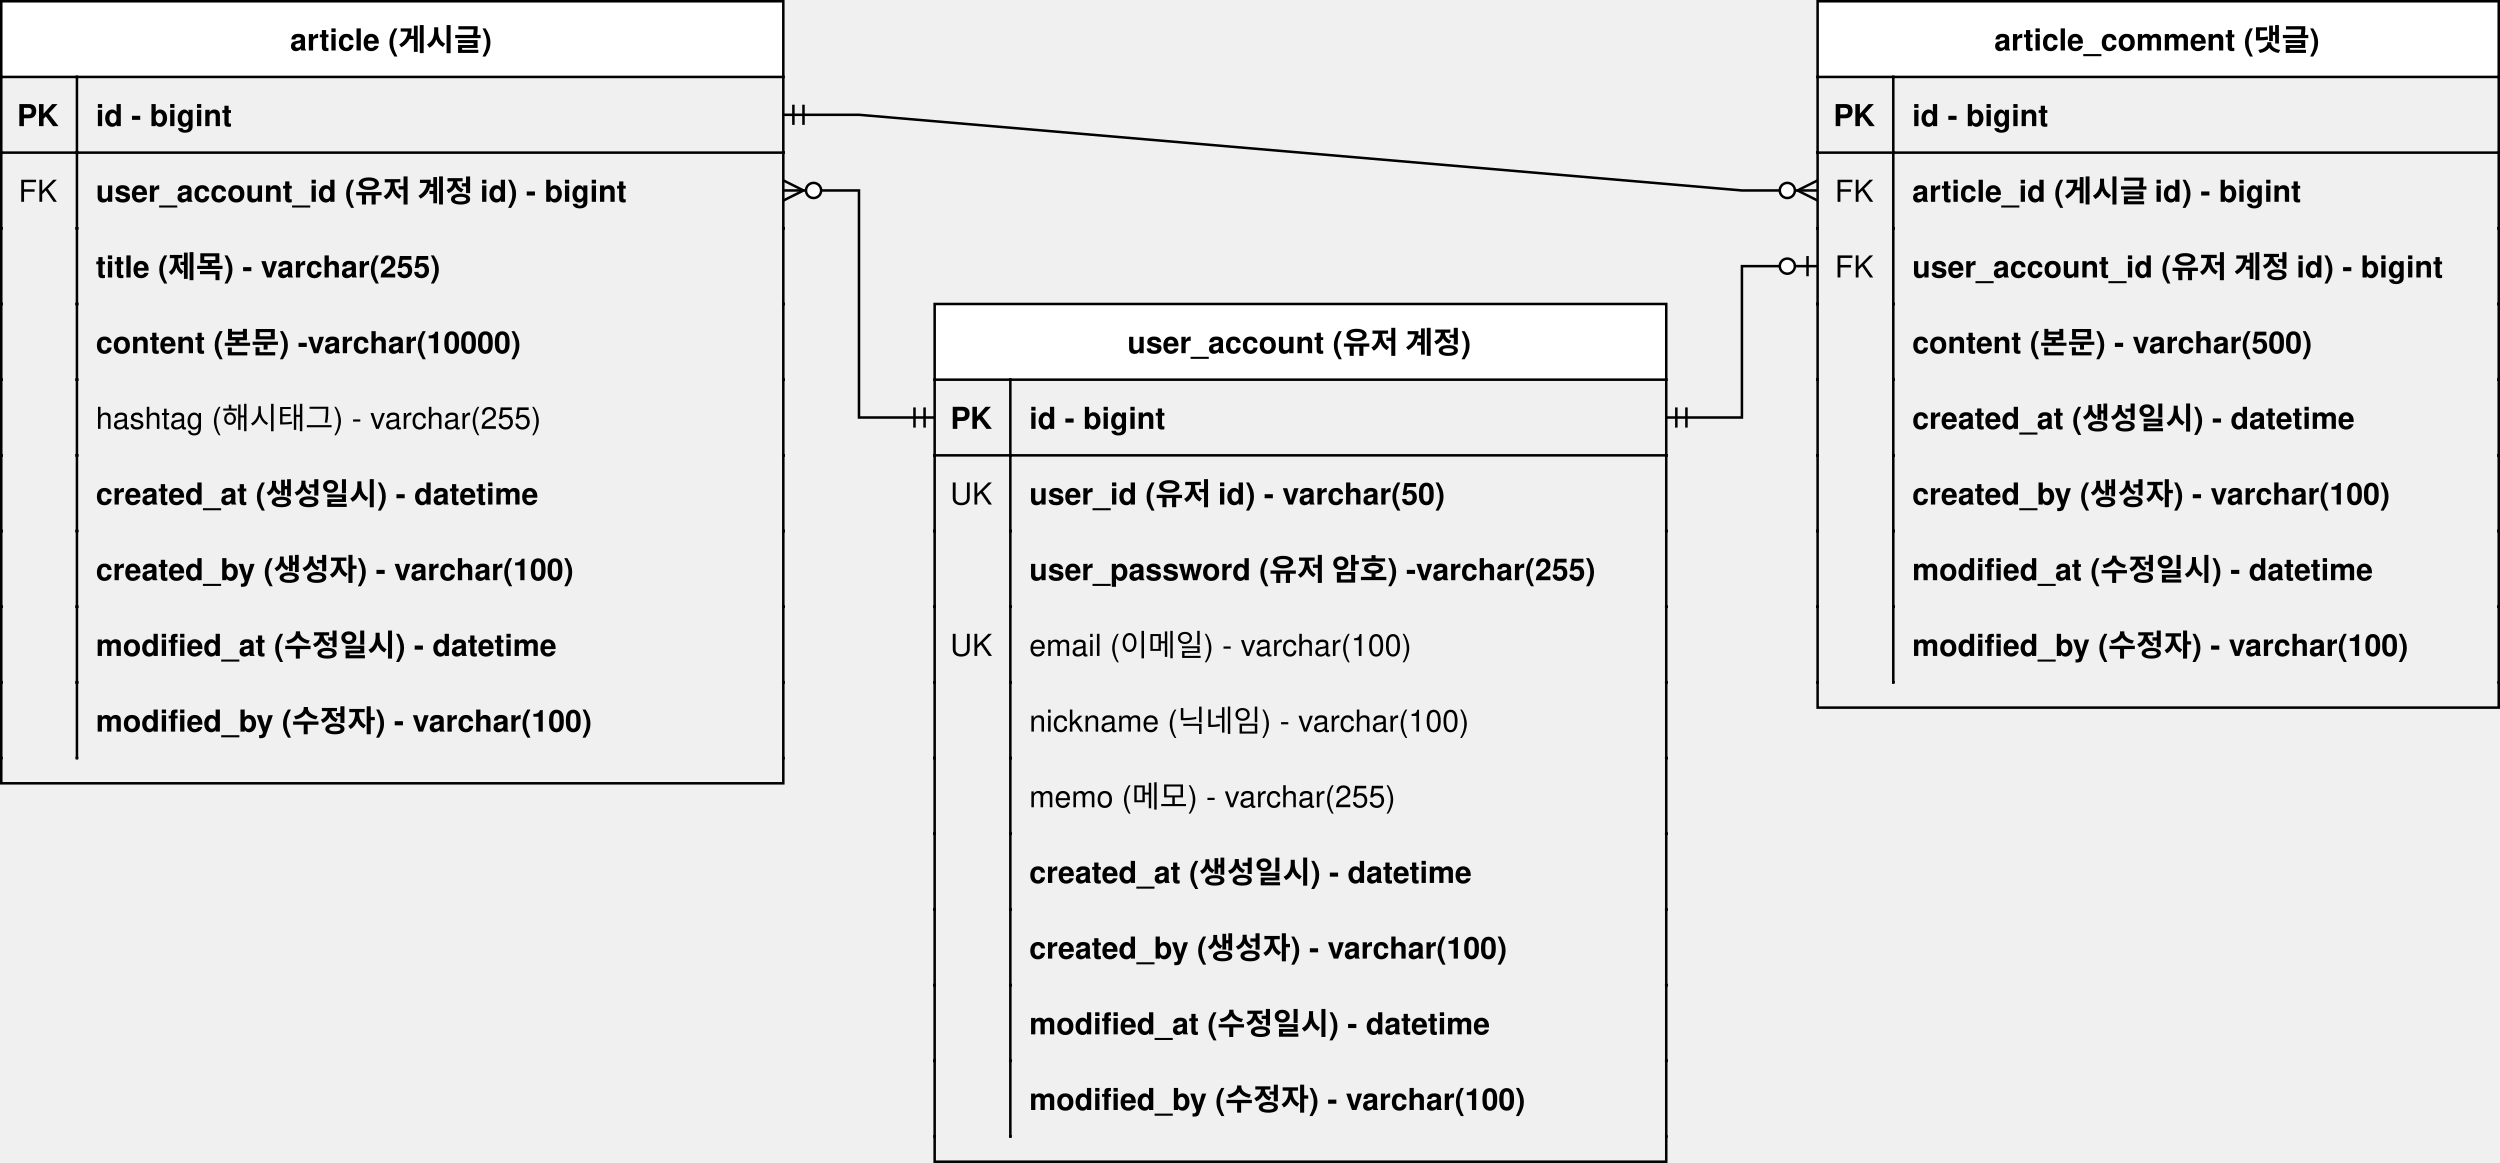
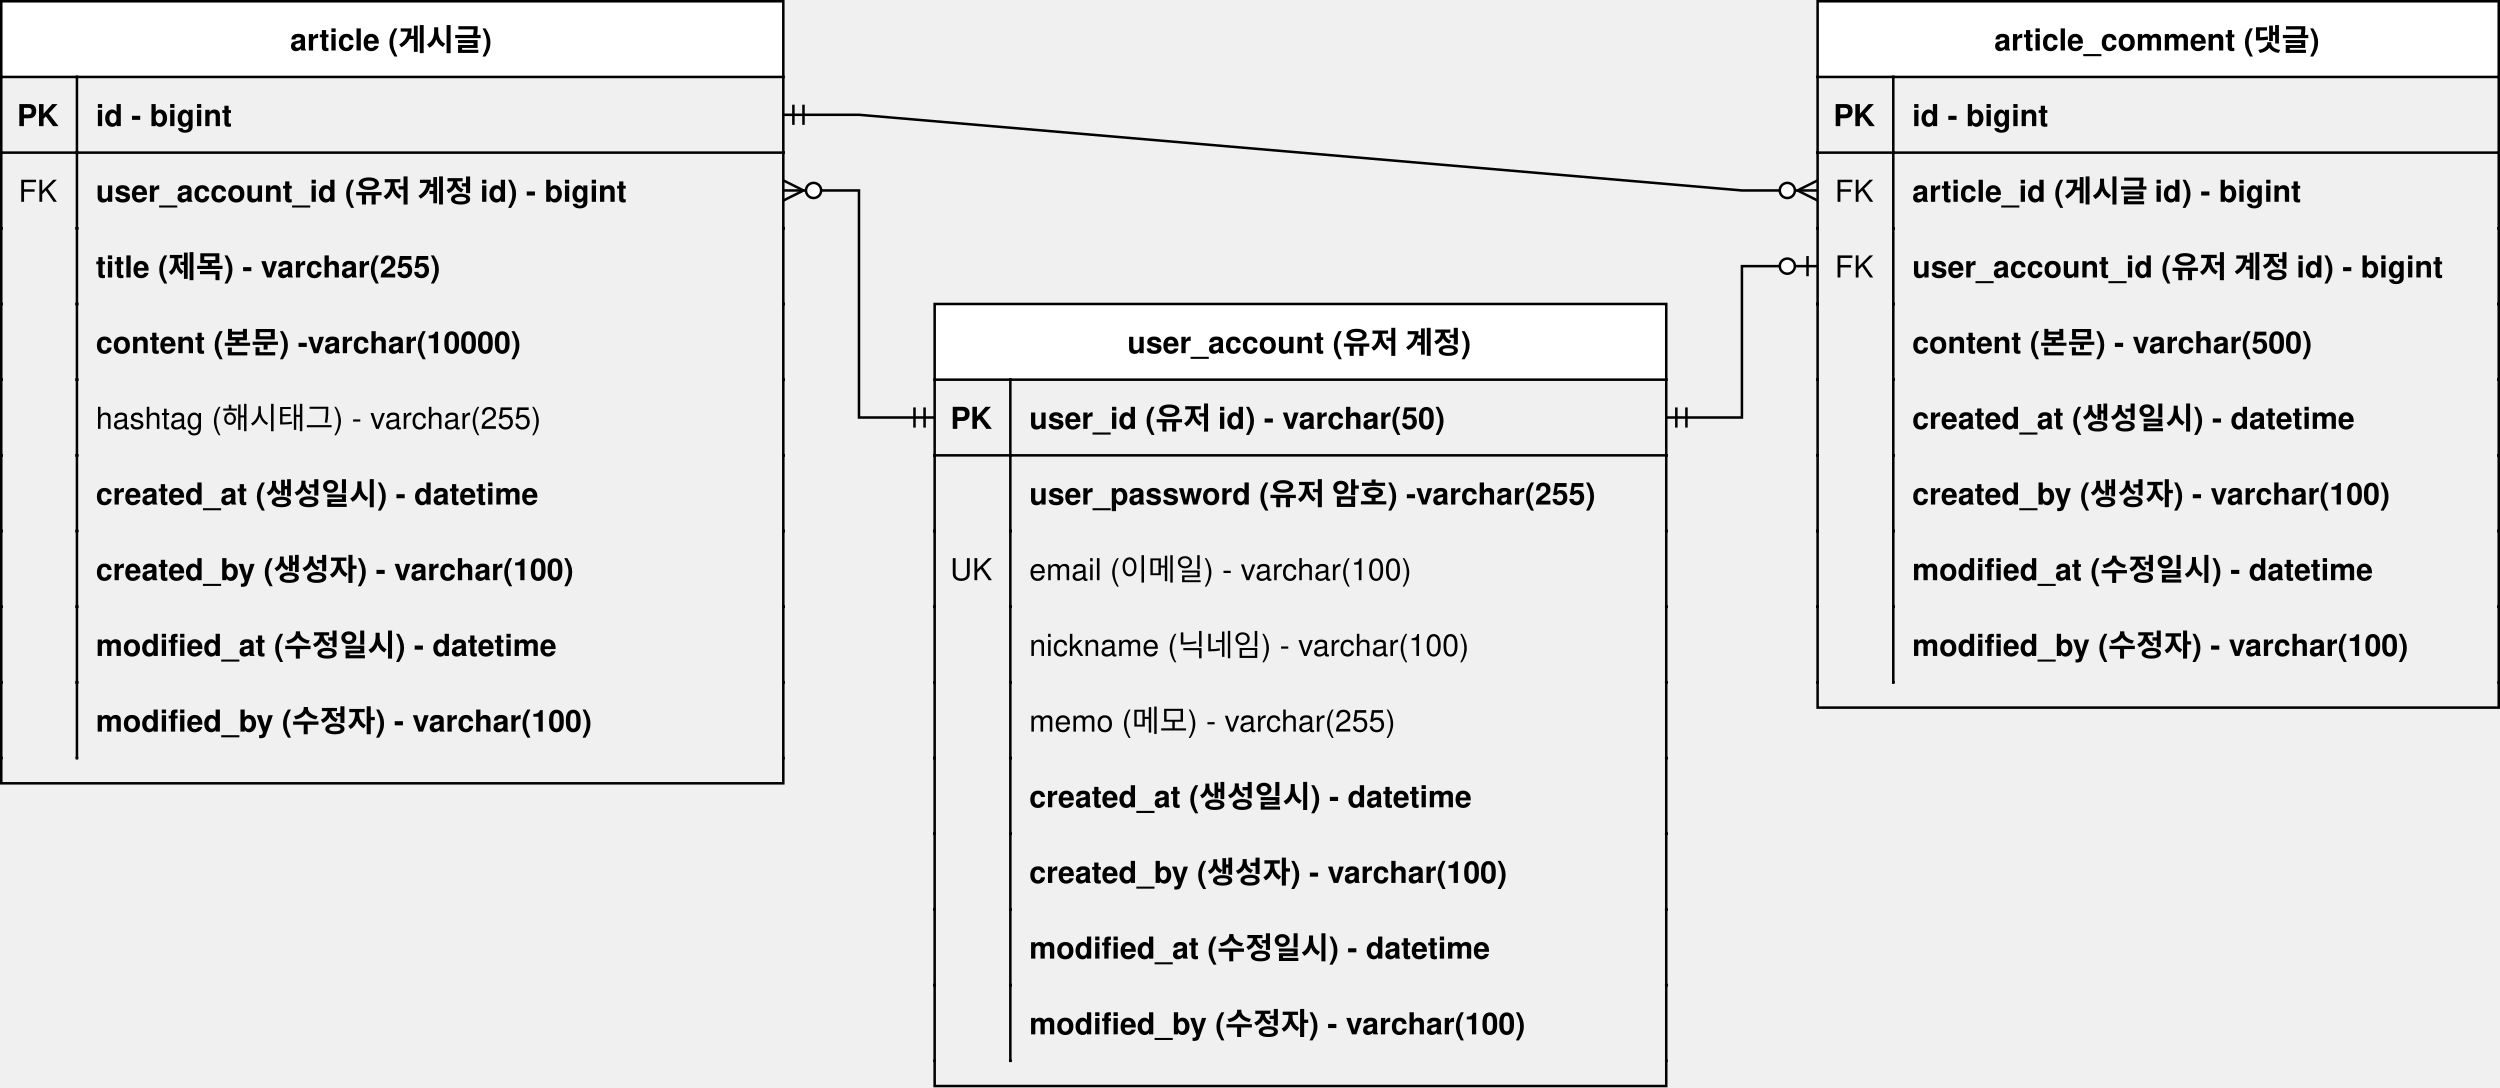
- <svg xmlns="http://www.w3.org/2000/svg" version="1.1" width="991px" height="461px" viewBox="-0.5 -0.5 991 461" content="&lt;mxfile host=&quot;app.diagrams.net&quot; modified=&quot;2022-08-16T17:01:27.839Z&quot; agent=&quot;5.0 (Windows NT 10.0; Win64; x64) AppleWebKit/537.36 (KHTML, like Gecko) Chrome/104.0.0.0 Safari/537.36&quot; etag=&quot;A8poz9f5kzW1bTW0cpRU&quot; version=&quot;20.2.3&quot; type=&quot;device&quot;&gt;&lt;diagram id=&quot;R2lEEEUBdFMjLlhIrx00&quot; name=&quot;Page-1&quot;&gt;7V3Zcts2FP0azKQPzkhcZOpRm9OZ2tPUSZO2LxlYhCROKEKlYFvK1xcgAWoBxFLhYolAx21JCAKpew/OwXYBYI+Wmw8xXC0esI9CYHX8DbDHwLK6nndL/8dStmlKz3XShHkc+DzTLuFT8APxxA5PfQ58tD7ISDAOSbA6TJziKEJTcpAG4xi/Hmab4fDwqSs4R1LCpykM5dSvgU8Waarndnbpv6JgvhBP7nb4J0soMvOE9QL6+PUgCW3IHY4If8WPKF7CCEWEfvIA4+8oBu5kQQj7pQNg3dG/Gcv9fo7xPERwFazfT/GSJk/XNMvdDC6DkJl5r6AhL4g+zp4AexRjTNKr5WaEQuYr4Yb0ne5OfJrZIWblFvjC6OZle/+9Q6JfX+0v5OFh/vH26cay02JeYPjMDQxjEkypta3OOzAZgKEFvBGYjIA3BP1RkuIBr/MLtyHZCsdQc67YJYFPLGm4JrQkjh+7QxMoIggMIvrj7XE3uQ9DuFoHSfY0ZRGE/j3c4mciChJ3w1mwQf5jCh+WlyLpnhbGblnhzBGf+Muwj2EYzCN6PaXWYU8cxmhN3+UergnPIduPm/QFxQRt9pK4PT8gvEQk3tIs/NObHsfNNgNbev+6Q6Yt0hZ7qMwSIYfaPCt750F6wZ14jkMdyaEnPbVirobhI62mMJonTjv0CTOsH+PVZxjPEeEJKxwwk05eUFpREusHYTjCIWaujXCERLbk17lD+kd/76jz3gUufYERve/u7ukfyx6TEY7WJKYQYY9C1FOviHlrSPCKPydEM/EaMbcmu37ChNB6d8qv+cj/f29z79pFnVubb13Jtx9/O8e7mP7YWZhw3iLwfRSltZLxNNx5XOFMpQcyqx+747guFvWIU9gj+y440wO8sJ1Zzi4NhhT+ESRoiJ8jfy25NXvPEp7uSZ6m+a3ODf33KZizGnJ5bheUm+YdrldwGkTz+/SbvSNcuLXgYnOyplpepTgpVFwTQLnVme47ddJ9783p3pN8e3eJdF/UA7eFPdB6eu9Lnn1eo/gbnE7pM8m3hOvfsUY3bXEPOuyC/pdRTidpgNvAc3hi300e9kurxEHRtykLqTYrg3c/mX/Fd+7g3z++/NH78vdsav92Y8s9O6MM1ShDv0FlUPu2XCfvzXQhH6ha6YLaFHIHjwREjMWkfD8CkyEYDMCgLzj/BcbTBYzfWa57elTmepm/LGjazPzO6Cv6/Gm1mDw8uv+spqETfdjedCUQGeKvhvi7VoPMr/StdZ3En4tTrXhfaQm5qcbGytOJh3eM72mLf+glxD+iFwnxC9bvdug/beT9kpjRjva1Hvivl/bdt6Z9uV14gRW+YBXWcpRfaQl5kH8B1wsC5yntj9ngztDZm3sdA88Wk7C3Qgha0AOoHDnakb+ZBqiN/L23Jn95GuAC63jBKqzlHIDSEvIUwDRG9In+N0jEeA9j+3Fy4QBad9h8wBgMd6txBP/79HskWKILxEUtvQAz7H+6g2SG/etSAqvw6q66lKB7peP++Ug1WtCV+3dCDJ62OWIwAf3OcR+gq9NokJkFOG0buXdphKAiIXDeXAjK9fcuTAh6hR3QeiGQ+3pL7Aez4LBb4IG+t1v/Y7oF5wNJPzmQ+5tGDiqSg9u3lgMxLd0OOegXdkDb5cCSl3JkcrDXMZDlQPuOQXEMaacEghvkkL9vU7xc7q068CiSbBPxtw+TXoGIv0wP9h2deb968td6xE/t13zgl4n4Uzq3PmGXB/yuNOIvH7pG6hWxnVpE/JXFRY58O9XKd5HimgCKGderi+4VEX8N0708rHclEX/5UDX0rojlFI1uEex3cqsNoEWAX1kEtVkI1CEwZs1XXUKgCPCrTQjUvr3a0O98qGolBGpTmNDvagIAK1kDdvXKoCY8M9dTlzKoIgCb7SOIglsx12OZuZ7Mr/Jcz/8HAYLd9I6r0fTOGbDRjvwVewgY8q+I/BVxgA2Tf7nBv8si/wyphvwVfXkTDVJUDc7AkX5qUC54zKjBeYGBDatBuX7ehamBV9gBbVcDR+7imXCQaiGknRA4ZleouoRAFRfYrBA4VinnXpYQZEg1QuDIS/tMOEhhOTgDSPrJgdktqjY5UEQHNiwHrdouyuwXlZlCHv0z4SAVY0g7JXDlzqYEC+TPkbA5tXRAto8ohCTA0WT3SeqZNPqjS3/9cEGWIUjXg6PIH7Czv+jt5PEHivFn/ACjLeAxI7vPljDyf09gE7NfjHwOC7QJyF+iMHr9N0t/7/K78WYv23grbiJqmb/2b/a+xW53X0vuxPdkUHGcrfFzPOUmyT2phAghPKkqvCYzwxaltOwgs33AZIlx4pAXdPDCOaj8iJPFIhnehUAdxzSKItLfzr+1Q6FUkHNUUPe4oNQ2UkFVra+Ru7n7y2tA8bU1JtwJ7IWxClioeLGvIjKngsaN0sHlurpX3nBVuzW3IpQKdlK6trZFj5JnrzTWKRe3WjVjlZaQu55aRDqVREVOw7RXbcO0SHENwMSsY6mJ6FVhTo0SvdyN/fMSib6g/bVcxaK0hLyIJWl75yxp361e3y1jbOOoREngaMf9ZtVKTdyvimxqlPuvdMlKLkoN84thgmPqX8H1+hXHpwUgSXRB30mOO/COD7e51gMNfkYOKlm80k456JrFKzXpgTKeqVFB6MoDetfcG+gWd0HrRUEe0ENLGISZGIyT022GYNBPBICvW2nLRGX1gNGO981eN7XxviqUqVHeV+x1c4G1vKD99dzpRm0Kue8eBdPvEVzyY4yHbFWi108uHDBw+AoVz9GM+KvZ26alxG92MKiL+FVRS81O8xZYcPT2tbxoJdZyAwO1XxWbVaMlFqTPG/np2fUtPrmyLEy04/qSh1oZrj/J9crApGYHd650JXo+UA3XKw6XMvsVFB3oPwNH+omB2dSyLjFQhSU1KwZXepBxPlCNGCiOljLbFVQLIe10oOSJVkYHTuuA4rSyhkf+y83mX5YOZEA1OiDcaHYr+Bk1OANI+qmB1kdc1akGdufN1eBKz7TPB6pRA8WBVmazgooxpJ0Q2HITQ4LFBWxWIDYe6IKzNh4QmxyI6yKbHMigUmxWkBd6uL9XgXpTA95Nvdi9Cpz+ERB/dq8C+7igmvcqUOzz2AiaU8zWuPMGbfDg70hQq49m8DkkoOYdOYqCPPc4kYsFuW39JMh71mFB2aRgaZDT2xhjsp89hqvFA/YRy/Ef&lt;/diagram&gt;&lt;/mxfile&gt;">
+ <svg xmlns="http://www.w3.org/2000/svg" version="1.1" width="991px" height="431px" viewBox="-0.5 -0.5 991 431" content="&lt;mxfile host=&quot;app.diagrams.net&quot; modified=&quot;2022-08-21T10:51:12.449Z&quot; agent=&quot;5.0 (Windows NT 10.0; Win64; x64) AppleWebKit/537.36 (KHTML, like Gecko) Chrome/104.0.0.0 Safari/537.36&quot; etag=&quot;s9rBULKX-3U20mIxt9G2&quot; version=&quot;20.2.4&quot; type=&quot;device&quot;&gt;&lt;diagram id=&quot;R2lEEEUBdFMjLlhIrx00&quot; name=&quot;Page-1&quot;&gt;7V1rc+I2G/01mtl+yA74QsxHDGQ702S6ze67275fdhRbgGeNRY2SQH99JVsyFwnXxJeArU7a2kLIRs/ROdblWMAcLzefYrhaPGAfhcDo+RtgToBh9B3nlv6PpWzTlIFtpQnzOPB5pl3Cl+AfxBN7PPU58NH6ICPBOCTB6jDRw1GEPHKQBuMYvx5mm+Hw8KorOEdSwhcPhnLq98AnizTVsXu79F9RMF+IK/d7/JMlFJl5wnoBffx6kIQ25A5HhN/iZxQvYYQiQj95gPFPFAN7uiCE/dIRMO7o34zl/jjHeB4iuArWHz28pMnemma5m8FlELJq3ivI5QXRy5lTYI5jjEl6tNyMUchiJcKQ3tPdiU+zeohZuQW+ML552d7/7JHo11fzG3l4mH++fboxzLSYFxg+8wqGMQk8WttG7wOYjoBrAGcMpmPguGA4TlIc4PR+4XVItiIwtDpX7JDAJ5bkrgktiePH7NEEiggCg4j+eHPST87DEK7WQZI9TVkEoX8Pt/iZiILEmTsLNsh/TOHD8lIk3dPC2CkrnAXiC78Z9jEMg3lEjz1aO+yKbozW9F7u4ZrwHHL98Sp9QTFBm70kXp+fEF4iEm9pFv7pzYDjZpuBLT1/3SHTFGmLPVRmiZBDbZ6VvYsgPeBBPCeglhTQk5FasVDD8JE2UxjNk6AdxoRVrB/j1VcYzxHhCSscsCqdvqC0oSS1H4ThGIeYhTbCERLZkl9nu/SP/t5x76MNbHoDY3re353TP5Y9JmMcrUlMIcIuhWikXhGLlkvwil8nRDNxGzGvTXb8hAmh7e5UXPOR/9/R5tE1iwa3ttjaUmw//3ZOdDH9sbMw4bxF4PsoSlsl42m4i7gimMoIZLV+HI7jtlg0IlbhiOyH4MwI8MJ21XJ2aTCk8I8gQS5+jvy1FNbsPktEeiBFmuY3ejf036dgzlrI5YVdUG6a112voBdE8/v0m4MjXNi14GJzsqUaTqU4KVRcE0C57TLd9+qk+8G7070jxfbuEum+aARuC0eg9fQ+lCL7vEbxD+h59JrkR8L1H9hDN33iHvXYAf0vo5xe8gBuAsfiiUM7udgvrRIHRd+mLKTarAzO/XT+Hd/Zo7//+PbH4NtfM8/87caUe3ZaGapRhmGDyqCObblO3rvpQj5QO6UL6qqQO3gkIGIsJuX7MZi6YDQCo6Hg/BcYewsYfzBs+/SozPUyf1nQtJn5rfF39PXLajF9eLT/v/JCK/q0velLINLEXw3x940GmV8ZW+M6iT8Xp53ifWVNyI9qbKw8nXj4wPiePvG7TkL8Y3qQEL9g/X6P/tNG3i+Jmc7RfqcH/uulffu9aV9+LrzABl+wCXdylF9ZE/Ig/wKuFwTOU9qfsMEd19qbe50AxxSTsLdCCFrQA6gcOZ0jfz0NUBv5O+9N/vI0wAW28YJNuJNzAMqakKcAvBjRK/o/IBHjPYztJ8mBBWjbYfMBE+DuVuMI/vfp90iwRBeIi1p6AXrY/3QHSQ/716UERuHVXXUpQf9Kx/3zkaq1oC/374QYPG1zxGAKhr3jPkC/S6NBehbgdN3IvUstBBUJgfXuQlCuv3dhQjAoHIDWC4Hc11tiP5gFh90CBwyd3fof3S04H0jdkwO5v6nloCI5uH1vORDT0u2Qg2HhALRdDgx5KUcmB3sdA1kOOt8xKI6hzimB4AbZ8vfDw8vl3qoDhyLJ1I6/fZgMCjj+Mj3YD3QW/erJv9Mjfuq45gO/jONPGdz6hF0e8LtSx18+dLXUK7ydnXD8lcVFjnxb1cp3keKaAIoe16uL7hWOv4bpXh7WuxLHXz5UNb0rvJzioVuY/U6+agN0wuBXFkFtFgK1BUav+apLCBQGv9qEQB3bq7V+50O1U0Kgrgpt/a7GAFjJGrCrVwY14em5nrqUQeUAbLaPIApuxVyPoed6srjKcz3/bQIEu+kdu0PTO2fApnPkr3iHgCb/ishf4QNsmPzLDf5dFvlnSNXkr+jLazdIUTU4A0fdU4Ny5jGtBucZAxtWg3L9vAtTA6dwANquBpbcxdN2kGoh1DkhsPRboeoSApUvsFkhsIxSwb0sIciQqoXAkpf2aTtIYTk4A0jdkwP9tqja5EDhDmxYDlr1uij9vqisKuTRP20HqRhDnVMCW+5sSrBA/hyJOqc1HZDtIwohCXA03X2SRiZ1f/Tpr3cXZBmCdD04ivwR2/uLnk4f/0Ex/oofYLQF3DOy+2wJI//3BDYx+8XI57BAm4D8KQqjx3+x9I82P5ts9rJNtuIkojXz5/7J3rfY6e5ryZn4ngwqjrM1fo49XiW5O5UQIYQnVYW3ZFaxRSkt28hsHzBZYpwE5AUd3HAOKj/jZLFIhnchUMeeRlFE+tv5t3YolAqyjgrqHxeU1o1UUFXra+Ru7v7yGlB8bY22O4E9G6uAhYoXhyoiq2KDM2WAy3V1r/zBVR3W3IZQyuykDG1tix6lyF6p1ykXt516jFXWhNz1TCg6Z+XjbpHjbrXL1T+8qv1QJbGT8/g6qPbxtUhxDYBJz2/WJAcqM1SjcnClk5u5KNXkL54Lj9l/BdfrVxyf1oAk0QZDK3kxtnO8DcK1vvr6LWvfK5nmbKcc9PU0Z016oPJENaoHfbnn979L7B8UDUAnpznVVSH3/NASBmGmBZNkGwQXjIYJ//MJzraMaFcPmM7Rvn4pQl20rzQ8Ncr7Jbe4vizW7+YrEdRVIXfdo8D7GcEl3+/SZctXnGFyYIGRxacyHatjxF/NSxBaSvza6loX8avMTs3OBxSYmX7/Vl60EXfS6aqOq+KtpmiJBenzh/x0k+MWb3FWFiad4/qSu59orj/N9SorU7ODO1e6ZDEfqJrrFbuQaGNr0XH+M3DUPTHQbz+rSQyUdqZmxeBKd7zMB6oWA8UeJNrXWi2EOqcDJbc+0TpwWgdUPqZmR/7LTeZflg5kQNU6IMKoba1vUYMzgNQ9Nej0Xii1qoFik7OG1eBKNz/OB6pWA8XOJ9rVWjGGOicEpvyIIcHiAlytwqHaB2c5VIUbVhwXccPKoFK4WvPcJ/umVrX7lXdTL9bUag2PgPhWU6t5XFDNplbFC8EaQXOK2Rot2vSBB/9Eglp9NIPPIQE1W7eLgjz3vfMXC3LTeCPIB8ZhQcaxhffNIKenMcZkP3sMV4sH7COW418=&lt;/diagram&gt;&lt;/mxfile&gt;">
  <defs>
    <clipPath id="mx-clip-0-30-30-30-0">
      <rect x="0" y="30" width="30" height="30" />
    </clipPath>
    <clipPath id="mx-clip-36-30-274-30-0">
      <rect x="36" y="30" width="274" height="30" />
    </clipPath>
    <clipPath id="mx-clip-0-60-30-30-0">
      <rect x="0" y="60" width="30" height="30" />
    </clipPath>
    <clipPath id="mx-clip-36-60-274-30-0">
      <rect x="36" y="60" width="274" height="30" />
    </clipPath>
    <clipPath id="mx-clip-36-90-274-30-0">
      <rect x="36" y="90" width="274" height="30" />
    </clipPath>
    <clipPath id="mx-clip-36-120-274-30-0">
      <rect x="36" y="120" width="274" height="30" />
    </clipPath>
    <clipPath id="mx-clip-36-150-274-30-0">
      <rect x="36" y="150" width="274" height="30" />
    </clipPath>
    <clipPath id="mx-clip-36-180-274-30-0">
      <rect x="36" y="180" width="274" height="30" />
    </clipPath>
    <clipPath id="mx-clip-36-210-274-30-0">
      <rect x="36" y="210" width="274" height="30" />
    </clipPath>
    <clipPath id="mx-clip-36-240-274-30-0">
      <rect x="36" y="240" width="274" height="30" />
    </clipPath>
    <clipPath id="mx-clip-36-270-274-30-0">
      <rect x="36" y="270" width="274" height="30" />
    </clipPath>
    <clipPath id="mx-clip-720-30-30-30-0">
      <rect x="720" y="30" width="30" height="30" />
    </clipPath>
    <clipPath id="mx-clip-756-30-234-30-0">
      <rect x="756" y="30" width="234" height="30" />
    </clipPath>
    <clipPath id="mx-clip-720-60-30-30-0">
      <rect x="720" y="60" width="30" height="30" />
    </clipPath>
    <clipPath id="mx-clip-756-60-234-30-0">
      <rect x="756" y="60" width="234" height="30" />
    </clipPath>
    <clipPath id="mx-clip-720-90-30-30-0">
      <rect x="720" y="90" width="30" height="30" />
    </clipPath>
    <clipPath id="mx-clip-756-90-234-30-0">
      <rect x="756" y="90" width="234" height="30" />
    </clipPath>
    <clipPath id="mx-clip-756-120-234-30-0">
      <rect x="756" y="120" width="234" height="30" />
    </clipPath>
    <clipPath id="mx-clip-756-150-234-30-0">
      <rect x="756" y="150" width="234" height="30" />
    </clipPath>
    <clipPath id="mx-clip-756-180-234-30-0">
      <rect x="756" y="180" width="234" height="30" />
    </clipPath>
    <clipPath id="mx-clip-756-210-234-30-0">
      <rect x="756" y="210" width="234" height="30" />
    </clipPath>
    <clipPath id="mx-clip-756-240-234-30-0">
      <rect x="756" y="240" width="234" height="30" />
    </clipPath>
    <clipPath id="mx-clip-370-150-30-30-0">
      <rect x="370" y="150" width="30" height="30" />
    </clipPath>
    <clipPath id="mx-clip-406-150-254-30-0">
      <rect x="406" y="150" width="254" height="30" />
    </clipPath>
-     <clipPath id="mx-clip-370-180-30-30-0">
-       <rect x="370" y="180" width="30" height="30" />
-     </clipPath>
    <clipPath id="mx-clip-406-180-254-30-0">
      <rect x="406" y="180" width="254" height="30" />
    </clipPath>
+     <clipPath id="mx-clip-370-210-30-30-0">
+       <rect x="370" y="210" width="30" height="30" />
+     </clipPath>
    <clipPath id="mx-clip-406-210-254-30-0">
      <rect x="406" y="210" width="254" height="30" />
    </clipPath>
-     <clipPath id="mx-clip-370-240-30-30-0">
-       <rect x="370" y="240" width="30" height="30" />
-     </clipPath>
    <clipPath id="mx-clip-406-240-254-30-0">
      <rect x="406" y="240" width="254" height="30" />
    </clipPath>
    <clipPath id="mx-clip-406-270-254-30-0">
      <rect x="406" y="270" width="254" height="30" />
    </clipPath>
    <clipPath id="mx-clip-406-300-254-30-0">
      <rect x="406" y="300" width="254" height="30" />
    </clipPath>
    <clipPath id="mx-clip-406-330-254-30-0">
      <rect x="406" y="330" width="254" height="30" />
    </clipPath>
    <clipPath id="mx-clip-406-360-254-30-0">
      <rect x="406" y="360" width="254" height="30" />
    </clipPath>
    <clipPath id="mx-clip-406-390-254-30-0">
      <rect x="406" y="390" width="254" height="30" />
-     </clipPath>
-     <clipPath id="mx-clip-406-420-254-30-0">
-       <rect x="406" y="420" width="254" height="30" />
    </clipPath>
  </defs>
  <g>
    <path d="M 0 30 L 0 0 L 310 0 L 310 30" fill="rgb(255, 255, 255)" stroke="rgb(0, 0, 0)" stroke-miterlimit="10" pointer-events="all" />
    <path d="M 0 30 L 0 310 L 310 310 L 310 30" fill="none" stroke="rgb(0, 0, 0)" stroke-miterlimit="10" pointer-events="none" />
    <path d="M 0 30 L 310 30" fill="none" stroke="rgb(0, 0, 0)" stroke-miterlimit="10" pointer-events="none" />
    <path d="M 30 30 L 30 60 L 30 90 L 30 120 L 30 150 L 30 180 L 30 210 L 30 240 L 30 270 L 30 300" fill="none" stroke="rgb(0, 0, 0)" stroke-miterlimit="10" pointer-events="none" />
    <g fill="rgb(0, 0, 0)" font-family="Helvetica" font-weight="bold" pointer-events="none" text-anchor="middle" font-size="12px">
      <text x="154.5" y="19.5">article (게시글)</text>
    </g>
    <path d="M 0 30 M 310 30 M 310 60 L 0 60" fill="none" stroke="rgb(0, 0, 0)" stroke-linecap="square" stroke-miterlimit="10" pointer-events="none" />
    <path d="M 0 30 M 30 30 M 30 60 M 0 60" fill="none" stroke="rgb(0, 0, 0)" stroke-linecap="square" stroke-miterlimit="10" pointer-events="none" />
    <g fill="rgb(0, 0, 0)" font-family="Helvetica" font-weight="bold" pointer-events="none" clip-path="url(#mx-clip-0-30-30-30-0)" text-anchor="middle" font-size="12px">
      <text x="14.5" y="49.5">PK</text>
    </g>
    <path d="M 30 30 M 310 30 M 310 60 M 30 60" fill="none" stroke="rgb(0, 0, 0)" stroke-linecap="square" stroke-miterlimit="10" pointer-events="none" />
    <g fill="rgb(0, 0, 0)" font-family="Helvetica" font-weight="bold" text-decoration="underline" pointer-events="none" clip-path="url(#mx-clip-36-30-274-30-0)" font-size="12px">
      <text x="37.5" y="49.5">id - bigint</text>
    </g>
    <path d="M 0 60 M 310 60 M 310 90 M 0 90" fill="none" stroke="rgb(0, 0, 0)" stroke-linecap="square" stroke-miterlimit="10" pointer-events="none" />
    <path d="M 0 60 M 30 60 M 30 90 M 0 90" fill="none" stroke="rgb(0, 0, 0)" stroke-linecap="square" stroke-miterlimit="10" pointer-events="none" />
    <g fill="rgb(0, 0, 0)" font-family="Helvetica" pointer-events="none" clip-path="url(#mx-clip-0-60-30-30-0)" text-anchor="middle" font-size="12px">
      <text x="14.5" y="79.5">FK</text>
    </g>
    <path d="M 30 60 M 310 60 M 310 90 M 30 90" fill="none" stroke="rgb(0, 0, 0)" stroke-linecap="square" stroke-miterlimit="10" pointer-events="none" />
    <g fill="rgb(0, 0, 0)" font-family="Helvetica" font-weight="bold" pointer-events="none" clip-path="url(#mx-clip-36-60-274-30-0)" font-size="12px">
      <text x="37.5" y="79.5">user_account_id (유저 계정 id) - bigint</text>
    </g>
    <path d="M 0 90 M 310 90 M 310 120 M 0 120" fill="none" stroke="rgb(0, 0, 0)" stroke-linecap="square" stroke-miterlimit="10" pointer-events="none" />
    <path d="M 0 90 M 30 90 M 30 120 M 0 120" fill="none" stroke="rgb(0, 0, 0)" stroke-linecap="square" stroke-miterlimit="10" pointer-events="none" />
    <path d="M 30 90 M 310 90 M 310 120 M 30 120" fill="none" stroke="rgb(0, 0, 0)" stroke-linecap="square" stroke-miterlimit="10" pointer-events="none" />
    <g fill="rgb(0, 0, 0)" font-family="Helvetica" font-weight="bold" pointer-events="none" clip-path="url(#mx-clip-36-90-274-30-0)" font-size="12px">
      <text x="37.5" y="109.5">title (제목) - varchar(255)</text>
    </g>
    <path d="M 0 120 M 310 120 M 310 150 M 0 150" fill="none" stroke="rgb(0, 0, 0)" stroke-linecap="square" stroke-miterlimit="10" pointer-events="none" />
    <path d="M 0 120 M 30 120 M 30 150 M 0 150" fill="none" stroke="rgb(0, 0, 0)" stroke-linecap="square" stroke-miterlimit="10" pointer-events="none" />
    <path d="M 30 120 M 310 120 M 310 150 M 30 150" fill="none" stroke="rgb(0, 0, 0)" stroke-linecap="square" stroke-miterlimit="10" pointer-events="none" />
    <g fill="rgb(0, 0, 0)" font-family="Helvetica" font-weight="bold" pointer-events="none" clip-path="url(#mx-clip-36-120-274-30-0)" font-size="12px">
      <text x="37.5" y="139.5">content (본문) -varchar(10000)</text>
    </g>
    <path d="M 0 150 M 310 150 M 310 180 M 0 180" fill="none" stroke="rgb(0, 0, 0)" stroke-linecap="square" stroke-miterlimit="10" pointer-events="none" />
    <path d="M 0 150 M 30 150 M 30 180 M 0 180" fill="none" stroke="rgb(0, 0, 0)" stroke-linecap="square" stroke-miterlimit="10" pointer-events="none" />
    <path d="M 30 150 M 310 150 M 310 180 M 30 180" fill="none" stroke="rgb(0, 0, 0)" stroke-linecap="square" stroke-miterlimit="10" pointer-events="none" />
    <g fill="rgb(0, 0, 0)" font-family="Helvetica" pointer-events="none" clip-path="url(#mx-clip-36-150-274-30-0)" font-size="12px">
      <text x="37.5" y="169.5">hashtag (해시태그) - varchar(255)</text>
    </g>
    <path d="M 0 180 M 310 180 M 310 210 M 0 210" fill="none" stroke="rgb(0, 0, 0)" stroke-linecap="square" stroke-miterlimit="10" pointer-events="none" />
    <path d="M 0 180 M 30 180 M 30 210 M 0 210" fill="none" stroke="rgb(0, 0, 0)" stroke-linecap="square" stroke-miterlimit="10" pointer-events="none" />
    <path d="M 30 180 M 310 180 M 310 210 M 30 210" fill="none" stroke="rgb(0, 0, 0)" stroke-linecap="square" stroke-miterlimit="10" pointer-events="none" />
    <g fill="rgb(0, 0, 0)" font-family="Helvetica" font-weight="bold" pointer-events="none" clip-path="url(#mx-clip-36-180-274-30-0)" font-size="12px">
      <text x="37.5" y="199.5">created_at (생성일시) - datetime</text>
    </g>
    <path d="M 0 210 M 310 210 M 310 240 M 0 240" fill="none" stroke="rgb(0, 0, 0)" stroke-linecap="square" stroke-miterlimit="10" pointer-events="none" />
    <path d="M 0 210 M 30 210 M 30 240 M 0 240" fill="none" stroke="rgb(0, 0, 0)" stroke-linecap="square" stroke-miterlimit="10" pointer-events="none" />
    <path d="M 30 210 M 310 210 M 310 240 M 30 240" fill="none" stroke="rgb(0, 0, 0)" stroke-linecap="square" stroke-miterlimit="10" pointer-events="none" />
    <g fill="rgb(0, 0, 0)" font-family="Helvetica" font-weight="bold" pointer-events="none" clip-path="url(#mx-clip-36-210-274-30-0)" font-size="12px">
      <text x="37.5" y="229.5">created_by (생성자) - varchar(100)</text>
    </g>
    <path d="M 0 240 M 310 240 M 310 270 M 0 270" fill="none" stroke="rgb(0, 0, 0)" stroke-linecap="square" stroke-miterlimit="10" pointer-events="none" />
    <path d="M 0 240 M 30 240 M 30 270 M 0 270" fill="none" stroke="rgb(0, 0, 0)" stroke-linecap="square" stroke-miterlimit="10" pointer-events="none" />
    <path d="M 30 240 M 310 240 M 310 270 M 30 270" fill="none" stroke="rgb(0, 0, 0)" stroke-linecap="square" stroke-miterlimit="10" pointer-events="none" />
    <g fill="rgb(0, 0, 0)" font-family="Helvetica" font-weight="bold" pointer-events="none" clip-path="url(#mx-clip-36-240-274-30-0)" font-size="12px">
      <text x="37.5" y="259.5">modified_at (수정일시) - datetime</text>
    </g>
    <path d="M 0 270 M 310 270 M 310 300 M 0 300" fill="none" stroke="rgb(0, 0, 0)" stroke-linecap="square" stroke-miterlimit="10" pointer-events="none" />
    <path d="M 0 270 M 30 270 M 30 300 M 0 300" fill="none" stroke="rgb(0, 0, 0)" stroke-linecap="square" stroke-miterlimit="10" pointer-events="none" />
    <path d="M 30 270 M 310 270 M 310 300 M 30 300" fill="none" stroke="rgb(0, 0, 0)" stroke-linecap="square" stroke-miterlimit="10" pointer-events="none" />
    <g fill="rgb(0, 0, 0)" font-family="Helvetica" font-weight="bold" pointer-events="none" clip-path="url(#mx-clip-36-270-274-30-0)" font-size="12px">
      <text x="37.5" y="289.5">modified_by (수정자) - varchar(100)</text>
    </g>
    <path d="M 720 30 L 720 0 L 990 0 L 990 30" fill="rgb(255, 255, 255)" stroke="rgb(0, 0, 0)" stroke-miterlimit="10" pointer-events="none" />
    <path d="M 720 30 L 720 280 L 990 280 L 990 30" fill="none" stroke="rgb(0, 0, 0)" stroke-miterlimit="10" pointer-events="none" />
    <path d="M 720 30 L 990 30" fill="none" stroke="rgb(0, 0, 0)" stroke-miterlimit="10" pointer-events="none" />
    <path d="M 750 30 L 750 60 L 750 90 L 750 120 L 750 150 L 750 180 L 750 210 L 750 240 L 750 270" fill="none" stroke="rgb(0, 0, 0)" stroke-miterlimit="10" pointer-events="none" />
    <g fill="rgb(0, 0, 0)" font-family="Helvetica" font-weight="bold" pointer-events="none" text-anchor="middle" font-size="12px">
      <text x="854.5" y="19.5">article_comment (댓글)</text>
    </g>
    <path d="M 720 30 M 990 30 M 990 60 L 720 60" fill="none" stroke="rgb(0, 0, 0)" stroke-linecap="square" stroke-miterlimit="10" pointer-events="none" />
    <path d="M 720 30 M 750 30 M 750 60 M 720 60" fill="none" stroke="rgb(0, 0, 0)" stroke-linecap="square" stroke-miterlimit="10" pointer-events="none" />
    <g fill="rgb(0, 0, 0)" font-family="Helvetica" font-weight="bold" pointer-events="none" clip-path="url(#mx-clip-720-30-30-30-0)" text-anchor="middle" font-size="12px">
      <text x="734.5" y="49.5">PK</text>
    </g>
    <path d="M 750 30 M 990 30 M 990 60 M 750 60" fill="none" stroke="rgb(0, 0, 0)" stroke-linecap="square" stroke-miterlimit="10" pointer-events="none" />
    <g fill="rgb(0, 0, 0)" font-family="Helvetica" font-weight="bold" text-decoration="underline" pointer-events="none" clip-path="url(#mx-clip-756-30-234-30-0)" font-size="12px">
      <text x="757.5" y="49.5">id - bigint</text>
    </g>
    <path d="M 720 60 M 990 60 M 990 90 M 720 90" fill="none" stroke="rgb(0, 0, 0)" stroke-linecap="square" stroke-miterlimit="10" pointer-events="none" />
    <path d="M 720 60 M 750 60 M 750 90 M 720 90" fill="none" stroke="rgb(0, 0, 0)" stroke-linecap="square" stroke-miterlimit="10" pointer-events="none" />
    <g fill="rgb(0, 0, 0)" font-family="Helvetica" pointer-events="none" clip-path="url(#mx-clip-720-60-30-30-0)" text-anchor="middle" font-size="12px">
      <text x="734.5" y="79.5">FK</text>
    </g>
    <path d="M 750 60 M 990 60 M 990 90 M 750 90" fill="none" stroke="rgb(0, 0, 0)" stroke-linecap="square" stroke-miterlimit="10" pointer-events="none" />
    <g fill="rgb(0, 0, 0)" font-family="Helvetica" font-weight="bold" pointer-events="none" clip-path="url(#mx-clip-756-60-234-30-0)" font-size="12px">
      <text x="757.5" y="79.5">article_id (게시글 id) - bigint</text>
    </g>
    <path d="M 720 90 M 990 90 M 990 120 M 720 120" fill="none" stroke="rgb(0, 0, 0)" stroke-linecap="square" stroke-miterlimit="10" pointer-events="none" />
    <path d="M 720 90 M 750 90 M 750 120 M 720 120" fill="none" stroke="rgb(0, 0, 0)" stroke-linecap="square" stroke-miterlimit="10" pointer-events="none" />
    <g fill="rgb(0, 0, 0)" font-family="Helvetica" pointer-events="none" clip-path="url(#mx-clip-720-90-30-30-0)" text-anchor="middle" font-size="12px">
      <text x="734.5" y="109.5">FK</text>
    </g>
    <path d="M 750 90 M 990 90 M 990 120 M 750 120" fill="none" stroke="rgb(0, 0, 0)" stroke-linecap="square" stroke-miterlimit="10" pointer-events="none" />
    <g fill="rgb(0, 0, 0)" font-family="Helvetica" font-weight="bold" pointer-events="none" clip-path="url(#mx-clip-756-90-234-30-0)" font-size="12px">
      <text x="757.5" y="109.5">user_account_id (유저 계정 id) - bigint</text>
    </g>
    <path d="M 720 120 M 990 120 M 990 150 M 720 150" fill="none" stroke="rgb(0, 0, 0)" stroke-linecap="square" stroke-miterlimit="10" pointer-events="none" />
    <path d="M 720 120 M 750 120 M 750 150 M 720 150" fill="none" stroke="rgb(0, 0, 0)" stroke-linecap="square" stroke-miterlimit="10" pointer-events="none" />
    <path d="M 750 120 M 990 120 M 990 150 M 750 150" fill="none" stroke="rgb(0, 0, 0)" stroke-linecap="square" stroke-miterlimit="10" pointer-events="none" />
    <g fill="rgb(0, 0, 0)" font-family="Helvetica" font-weight="bold" pointer-events="none" clip-path="url(#mx-clip-756-120-234-30-0)" font-size="12px">
      <text x="757.5" y="139.5">content (본문) - varchar(500)</text>
    </g>
    <path d="M 720 150 M 990 150 M 990 180 M 720 180" fill="none" stroke="rgb(0, 0, 0)" stroke-linecap="square" stroke-miterlimit="10" pointer-events="none" />
    <path d="M 720 150 M 750 150 M 750 180 M 720 180" fill="none" stroke="rgb(0, 0, 0)" stroke-linecap="square" stroke-miterlimit="10" pointer-events="none" />
    <path d="M 750 150 M 990 150 M 990 180 M 750 180" fill="none" stroke="rgb(0, 0, 0)" stroke-linecap="square" stroke-miterlimit="10" pointer-events="none" />
    <g fill="rgb(0, 0, 0)" font-family="Helvetica" font-weight="bold" pointer-events="none" clip-path="url(#mx-clip-756-150-234-30-0)" font-size="12px">
      <text x="757.5" y="169.5">created_at (생성일시) - datetime</text>
    </g>
    <path d="M 720 180 M 990 180 M 990 210 M 720 210" fill="none" stroke="rgb(0, 0, 0)" stroke-linecap="square" stroke-miterlimit="10" pointer-events="none" />
    <path d="M 720 180 M 750 180 M 750 210 M 720 210" fill="none" stroke="rgb(0, 0, 0)" stroke-linecap="square" stroke-miterlimit="10" pointer-events="none" />
    <path d="M 750 180 M 990 180 M 990 210 M 750 210" fill="none" stroke="rgb(0, 0, 0)" stroke-linecap="square" stroke-miterlimit="10" pointer-events="none" />
    <g fill="rgb(0, 0, 0)" font-family="Helvetica" font-weight="bold" pointer-events="none" clip-path="url(#mx-clip-756-180-234-30-0)" font-size="12px">
      <text x="757.5" y="199.5">created_by (생성자) - varchar(100)</text>
    </g>
    <path d="M 720 210 M 990 210 M 990 240 M 720 240" fill="none" stroke="rgb(0, 0, 0)" stroke-linecap="square" stroke-miterlimit="10" pointer-events="none" />
    <path d="M 720 210 M 750 210 M 750 240 M 720 240" fill="none" stroke="rgb(0, 0, 0)" stroke-linecap="square" stroke-miterlimit="10" pointer-events="none" />
    <path d="M 750 210 M 990 210 M 990 240 M 750 240" fill="none" stroke="rgb(0, 0, 0)" stroke-linecap="square" stroke-miterlimit="10" pointer-events="none" />
    <g fill="rgb(0, 0, 0)" font-family="Helvetica" font-weight="bold" pointer-events="none" clip-path="url(#mx-clip-756-210-234-30-0)" font-size="12px">
      <text x="757.5" y="229.5">modified_at (수정일시) - datetime</text>
    </g>
    <path d="M 720 240 M 990 240 M 990 270 M 720 270" fill="none" stroke="rgb(0, 0, 0)" stroke-linecap="square" stroke-miterlimit="10" pointer-events="none" />
    <path d="M 720 240 M 750 240 M 750 270 M 720 270" fill="none" stroke="rgb(0, 0, 0)" stroke-linecap="square" stroke-miterlimit="10" pointer-events="none" />
    <path d="M 750 240 M 990 240 M 990 270 M 750 270" fill="none" stroke="rgb(0, 0, 0)" stroke-linecap="square" stroke-miterlimit="10" pointer-events="none" />
    <g fill="rgb(0, 0, 0)" font-family="Helvetica" font-weight="bold" pointer-events="none" clip-path="url(#mx-clip-756-240-234-30-0)" font-size="12px">
      <text x="757.5" y="259.5">modified_by (수정자) - varchar(100)</text>
    </g>
    <path d="M 310 45 L 340 45 L 690 75 L 720 75" fill="none" stroke="rgb(0, 0, 0)" stroke-miterlimit="10" pointer-events="none" />
    <path d="M 314 41 L 314 49 M 318 41 L 318 49" fill="none" stroke="rgb(0, 0, 0)" stroke-miterlimit="10" pointer-events="none" />
    <ellipse cx="708" cy="75" rx="3" ry="3" fill="#ffffff" stroke="rgb(0, 0, 0)" pointer-events="none" />
    <path d="M 720 71 L 712 75 L 720 79" fill="none" stroke="rgb(0, 0, 0)" stroke-miterlimit="10" pointer-events="none" />
    <path d="M 370 150 L 370 120 L 660 120 L 660 150" fill="rgb(255, 255, 255)" stroke="rgb(0, 0, 0)" stroke-miterlimit="10" pointer-events="none" />
-     <path d="M 370 150 L 370 460 L 660 460 L 660 150" fill="none" stroke="rgb(0, 0, 0)" stroke-miterlimit="10" pointer-events="none" />
+     <path d="M 370 150 L 370 430 L 660 430 L 660 150" fill="none" stroke="rgb(0, 0, 0)" stroke-miterlimit="10" pointer-events="none" />
    <path d="M 370 150 L 660 150" fill="none" stroke="rgb(0, 0, 0)" stroke-miterlimit="10" pointer-events="none" />
-     <path d="M 400 150 L 400 180 L 400 210 L 400 240 L 400 270 L 400 300 L 400 330 L 400 360 L 400 390 L 400 420 L 400 450" fill="none" stroke="rgb(0, 0, 0)" stroke-miterlimit="10" pointer-events="none" />
+     <path d="M 400 150 L 400 180 L 400 210 L 400 240 L 400 270 L 400 300 L 400 330 L 400 360 L 400 390 L 400 420" fill="none" stroke="rgb(0, 0, 0)" stroke-miterlimit="10" pointer-events="none" />
    <g fill="rgb(0, 0, 0)" font-family="Helvetica" font-weight="bold" pointer-events="none" text-anchor="middle" font-size="12px">
      <text x="514.5" y="139.5">user_account (유저 계정)</text>
    </g>
    <path d="M 370 150 M 660 150 M 660 180 L 370 180" fill="none" stroke="rgb(0, 0, 0)" stroke-linecap="square" stroke-miterlimit="10" pointer-events="none" />
    <path d="M 370 150 M 400 150 M 400 180 M 370 180" fill="none" stroke="rgb(0, 0, 0)" stroke-linecap="square" stroke-miterlimit="10" pointer-events="none" />
    <g fill="rgb(0, 0, 0)" font-family="Helvetica" font-weight="bold" pointer-events="none" clip-path="url(#mx-clip-370-150-30-30-0)" text-anchor="middle" font-size="12px">
      <text x="384.5" y="169.5">PK</text>
    </g>
    <path d="M 400 150 M 660 150 M 660 180 M 400 180" fill="none" stroke="rgb(0, 0, 0)" stroke-linecap="square" stroke-miterlimit="10" pointer-events="none" />
    <g fill="rgb(0, 0, 0)" font-family="Helvetica" font-weight="bold" text-decoration="underline" pointer-events="none" clip-path="url(#mx-clip-406-150-254-30-0)" font-size="12px">
-       <text x="407.5" y="169.5">id - bigint</text>
+       <text x="407.5" y="169.5">user_id (유저 id) - varchar(50)</text>
    </g>
    <path d="M 370 180 M 660 180 M 660 210 M 370 210" fill="none" stroke="rgb(0, 0, 0)" stroke-linecap="square" stroke-miterlimit="10" pointer-events="none" />
    <path d="M 370 180 M 400 180 M 400 210 M 370 210" fill="none" stroke="rgb(0, 0, 0)" stroke-linecap="square" stroke-miterlimit="10" pointer-events="none" />
-     <g fill="rgb(0, 0, 0)" font-family="Helvetica" pointer-events="none" clip-path="url(#mx-clip-370-180-30-30-0)" text-anchor="middle" font-size="12px">
-       <text x="384.5" y="199.5">UK</text>
-     </g>
    <path d="M 400 180 M 660 180 M 660 210 M 400 210" fill="none" stroke="rgb(0, 0, 0)" stroke-linecap="square" stroke-miterlimit="10" pointer-events="none" />
    <g fill="rgb(0, 0, 0)" font-family="Helvetica" font-weight="bold" pointer-events="none" clip-path="url(#mx-clip-406-180-254-30-0)" font-size="12px">
-       <text x="407.5" y="199.5">user_id (유저 id) - varchar(50)</text>
+       <text x="407.5" y="199.5">user_password (유저 암호) -varchar(255)</text>
    </g>
    <path d="M 370 210 M 660 210 M 660 240 M 370 240" fill="none" stroke="rgb(0, 0, 0)" stroke-linecap="square" stroke-miterlimit="10" pointer-events="none" />
    <path d="M 370 210 M 400 210 M 400 240 M 370 240" fill="none" stroke="rgb(0, 0, 0)" stroke-linecap="square" stroke-miterlimit="10" pointer-events="none" />
+     <g fill="rgb(0, 0, 0)" font-family="Helvetica" pointer-events="none" clip-path="url(#mx-clip-370-210-30-30-0)" text-anchor="middle" font-size="12px">
+       <text x="384.5" y="229.5">UK</text>
+     </g>
    <path d="M 400 210 M 660 210 M 660 240 M 400 240" fill="none" stroke="rgb(0, 0, 0)" stroke-linecap="square" stroke-miterlimit="10" pointer-events="none" />
-     <g fill="rgb(0, 0, 0)" font-family="Helvetica" font-weight="bold" pointer-events="none" clip-path="url(#mx-clip-406-210-254-30-0)" font-size="12px">
-       <text x="407.5" y="229.5">user_password (유저 암호) -varchar(255)</text>
+     <g fill="rgb(0, 0, 0)" font-family="Helvetica" pointer-events="none" clip-path="url(#mx-clip-406-210-254-30-0)" font-size="12px">
+       <text x="407.5" y="229.5">email (이메일) - varchar(100)</text>
    </g>
    <path d="M 370 240 M 660 240 M 660 270 M 370 270" fill="none" stroke="rgb(0, 0, 0)" stroke-linecap="square" stroke-miterlimit="10" pointer-events="none" />
    <path d="M 370 240 M 400 240 M 400 270 M 370 270" fill="none" stroke="rgb(0, 0, 0)" stroke-linecap="square" stroke-miterlimit="10" pointer-events="none" />
-     <g fill="rgb(0, 0, 0)" font-family="Helvetica" pointer-events="none" clip-path="url(#mx-clip-370-240-30-30-0)" text-anchor="middle" font-size="12px">
-       <text x="384.5" y="259.5">UK</text>
-     </g>
    <path d="M 400 240 M 660 240 M 660 270 M 400 270" fill="none" stroke="rgb(0, 0, 0)" stroke-linecap="square" stroke-miterlimit="10" pointer-events="none" />
    <g fill="rgb(0, 0, 0)" font-family="Helvetica" pointer-events="none" clip-path="url(#mx-clip-406-240-254-30-0)" font-size="12px">
-       <text x="407.5" y="259.5">email (이메일) - varchar(100)</text>
+       <text x="407.5" y="259.5">nickname (닉네임) - varchar(100)</text>
    </g>
    <path d="M 370 270 M 660 270 M 660 300 M 370 300" fill="none" stroke="rgb(0, 0, 0)" stroke-linecap="square" stroke-miterlimit="10" pointer-events="none" />
    <path d="M 370 270 M 400 270 M 400 300 M 370 300" fill="none" stroke="rgb(0, 0, 0)" stroke-linecap="square" stroke-miterlimit="10" pointer-events="none" />
    <path d="M 400 270 M 660 270 M 660 300 M 400 300" fill="none" stroke="rgb(0, 0, 0)" stroke-linecap="square" stroke-miterlimit="10" pointer-events="none" />
    <g fill="rgb(0, 0, 0)" font-family="Helvetica" pointer-events="none" clip-path="url(#mx-clip-406-270-254-30-0)" font-size="12px">
-       <text x="407.5" y="289.5">nickname (닉네임) - varchar(100)</text>
+       <text x="407.5" y="289.5">memo (메모) - varchar(255)</text>
    </g>
    <path d="M 370 300 M 660 300 M 660 330 M 370 330" fill="none" stroke="rgb(0, 0, 0)" stroke-linecap="square" stroke-miterlimit="10" pointer-events="none" />
    <path d="M 370 300 M 400 300 M 400 330 M 370 330" fill="none" stroke="rgb(0, 0, 0)" stroke-linecap="square" stroke-miterlimit="10" pointer-events="none" />
    <path d="M 400 300 M 660 300 M 660 330 M 400 330" fill="none" stroke="rgb(0, 0, 0)" stroke-linecap="square" stroke-miterlimit="10" pointer-events="none" />
-     <g fill="rgb(0, 0, 0)" font-family="Helvetica" pointer-events="none" clip-path="url(#mx-clip-406-300-254-30-0)" font-size="12px">
-       <text x="407.5" y="319.5">memo (메모) - varchar(255)</text>
+     <g fill="rgb(0, 0, 0)" font-family="Helvetica" font-weight="bold" pointer-events="none" clip-path="url(#mx-clip-406-300-254-30-0)" font-size="12px">
+       <text x="407.5" y="319.5">created_at (생성일시) - datetime</text>
    </g>
    <path d="M 370 330 M 660 330 M 660 360 M 370 360" fill="none" stroke="rgb(0, 0, 0)" stroke-linecap="square" stroke-miterlimit="10" pointer-events="none" />
    <path d="M 370 330 M 400 330 M 400 360 M 370 360" fill="none" stroke="rgb(0, 0, 0)" stroke-linecap="square" stroke-miterlimit="10" pointer-events="none" />
    <path d="M 400 330 M 660 330 M 660 360 M 400 360" fill="none" stroke="rgb(0, 0, 0)" stroke-linecap="square" stroke-miterlimit="10" pointer-events="none" />
    <g fill="rgb(0, 0, 0)" font-family="Helvetica" font-weight="bold" pointer-events="none" clip-path="url(#mx-clip-406-330-254-30-0)" font-size="12px">
-       <text x="407.5" y="349.5">created_at (생성일시) - datetime</text>
+       <text x="407.5" y="349.5">created_by (생성자) - varchar(100)</text>
    </g>
    <path d="M 370 360 M 660 360 M 660 390 M 370 390" fill="none" stroke="rgb(0, 0, 0)" stroke-linecap="square" stroke-miterlimit="10" pointer-events="none" />
    <path d="M 370 360 M 400 360 M 400 390 M 370 390" fill="none" stroke="rgb(0, 0, 0)" stroke-linecap="square" stroke-miterlimit="10" pointer-events="none" />
    <path d="M 400 360 M 660 360 M 660 390 M 400 390" fill="none" stroke="rgb(0, 0, 0)" stroke-linecap="square" stroke-miterlimit="10" pointer-events="none" />
    <g fill="rgb(0, 0, 0)" font-family="Helvetica" font-weight="bold" pointer-events="none" clip-path="url(#mx-clip-406-360-254-30-0)" font-size="12px">
-       <text x="407.5" y="379.5">created_by (생성자) - varchar(100)</text>
+       <text x="407.5" y="379.5">modified_at (수정일시) - datetime</text>
    </g>
    <path d="M 370 390 M 660 390 M 660 420 M 370 420" fill="none" stroke="rgb(0, 0, 0)" stroke-linecap="square" stroke-miterlimit="10" pointer-events="none" />
    <path d="M 370 390 M 400 390 M 400 420 M 370 420" fill="none" stroke="rgb(0, 0, 0)" stroke-linecap="square" stroke-miterlimit="10" pointer-events="none" />
    <path d="M 400 390 M 660 390 M 660 420 M 400 420" fill="none" stroke="rgb(0, 0, 0)" stroke-linecap="square" stroke-miterlimit="10" pointer-events="none" />
    <g fill="rgb(0, 0, 0)" font-family="Helvetica" font-weight="bold" pointer-events="none" clip-path="url(#mx-clip-406-390-254-30-0)" font-size="12px">
-       <text x="407.5" y="409.5">modified_at (수정일시) - datetime</text>
-     </g>
-     <path d="M 370 420 M 660 420 M 660 450 M 370 450" fill="none" stroke="rgb(0, 0, 0)" stroke-linecap="square" stroke-miterlimit="10" pointer-events="none" />
-     <path d="M 370 420 M 400 420 M 400 450 M 370 450" fill="none" stroke="rgb(0, 0, 0)" stroke-linecap="square" stroke-miterlimit="10" pointer-events="none" />
-     <path d="M 400 420 M 660 420 M 660 450 M 400 450" fill="none" stroke="rgb(0, 0, 0)" stroke-linecap="square" stroke-miterlimit="10" pointer-events="none" />
-     <g fill="rgb(0, 0, 0)" font-family="Helvetica" font-weight="bold" pointer-events="none" clip-path="url(#mx-clip-406-420-254-30-0)" font-size="12px">
-       <text x="407.5" y="439.5">modified_by (수정자) - varchar(100)</text>
+       <text x="407.5" y="409.5">modified_by (수정자) - varchar(100)</text>
    </g>
    <path d="M 370 165 L 340 165 L 340 75 L 310 75" fill="none" stroke="rgb(0, 0, 0)" stroke-miterlimit="10" pointer-events="none" />
    <path d="M 366 169 L 366 161 M 362 169 L 362 161" fill="none" stroke="rgb(0, 0, 0)" stroke-miterlimit="10" pointer-events="none" />
    <ellipse cx="322" cy="75" rx="3" ry="3" fill="#ffffff" stroke="rgb(0, 0, 0)" pointer-events="none" />
    <path d="M 310 79 L 318 75 L 310 71" fill="none" stroke="rgb(0, 0, 0)" stroke-miterlimit="10" pointer-events="none" />
    <path d="M 660 165 L 690 165 L 690 135 L 690 105 L 720 105" fill="none" stroke="rgb(0, 0, 0)" stroke-miterlimit="10" pointer-events="none" />
    <path d="M 664 161 L 664 169 M 668 161 L 668 169" fill="none" stroke="rgb(0, 0, 0)" stroke-miterlimit="10" pointer-events="none" />
    <ellipse cx="708" cy="105" rx="3" ry="3" fill="#ffffff" stroke="rgb(0, 0, 0)" pointer-events="none" />
    <path d="M 716 109 L 716 101" fill="none" stroke="rgb(0, 0, 0)" stroke-miterlimit="10" pointer-events="none" />
  </g>
</svg>
